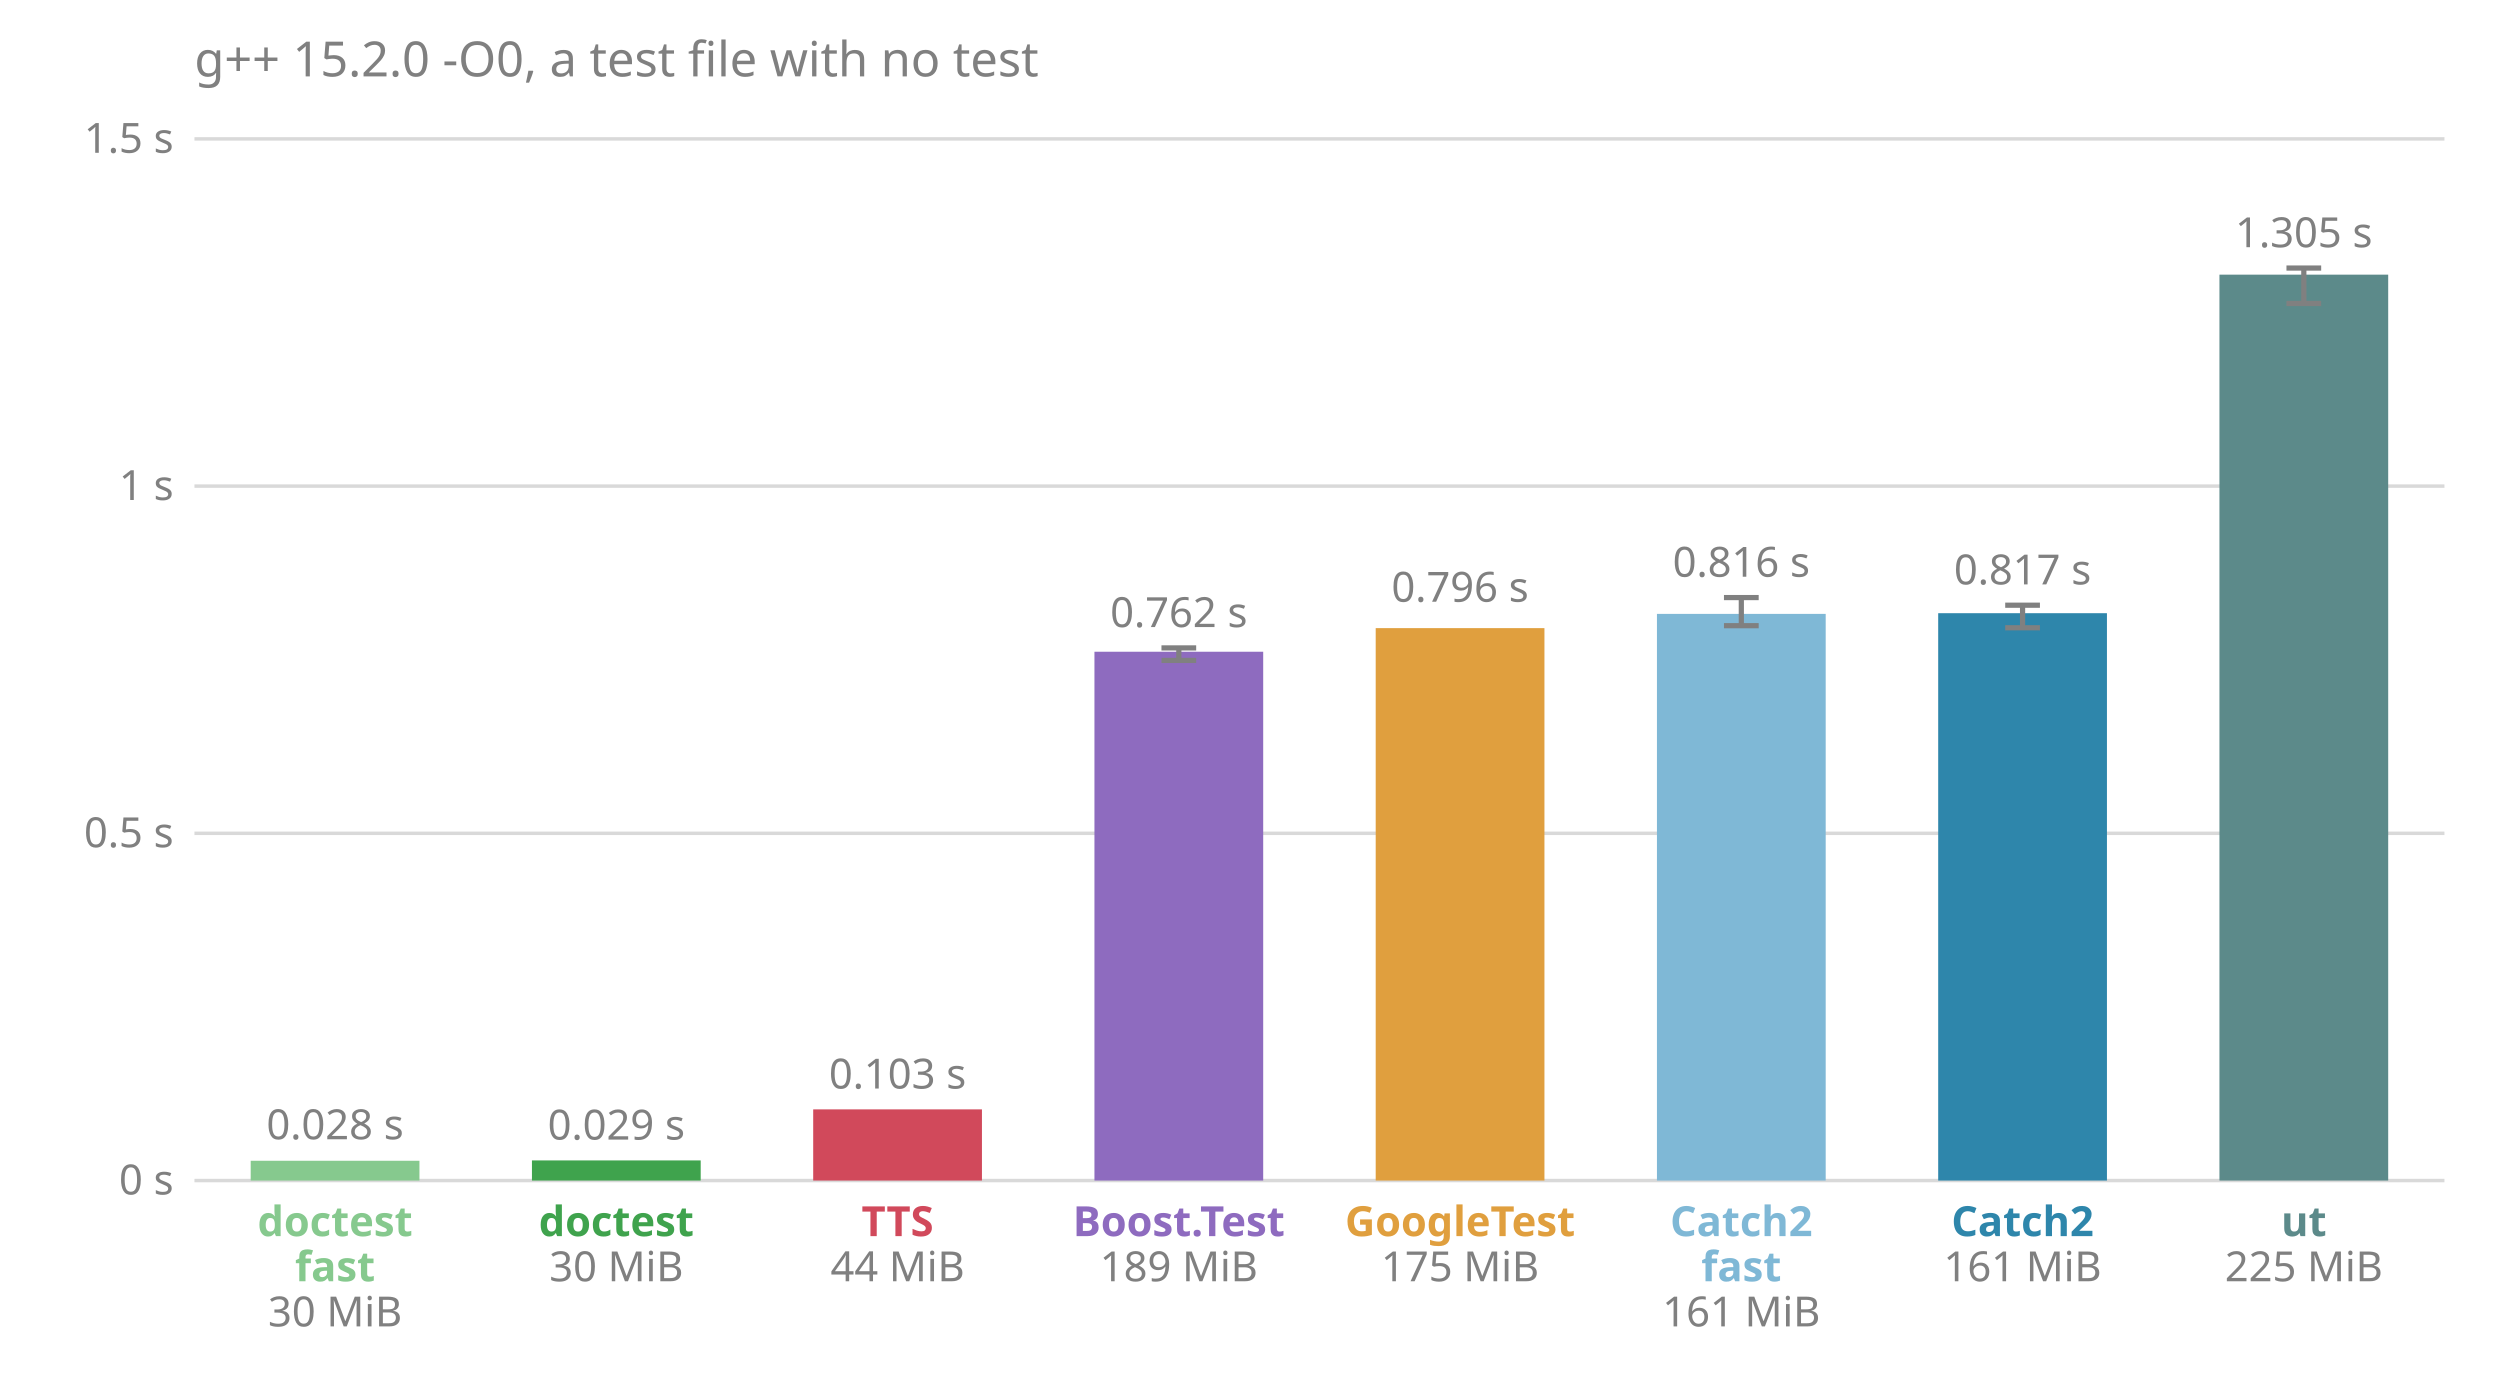
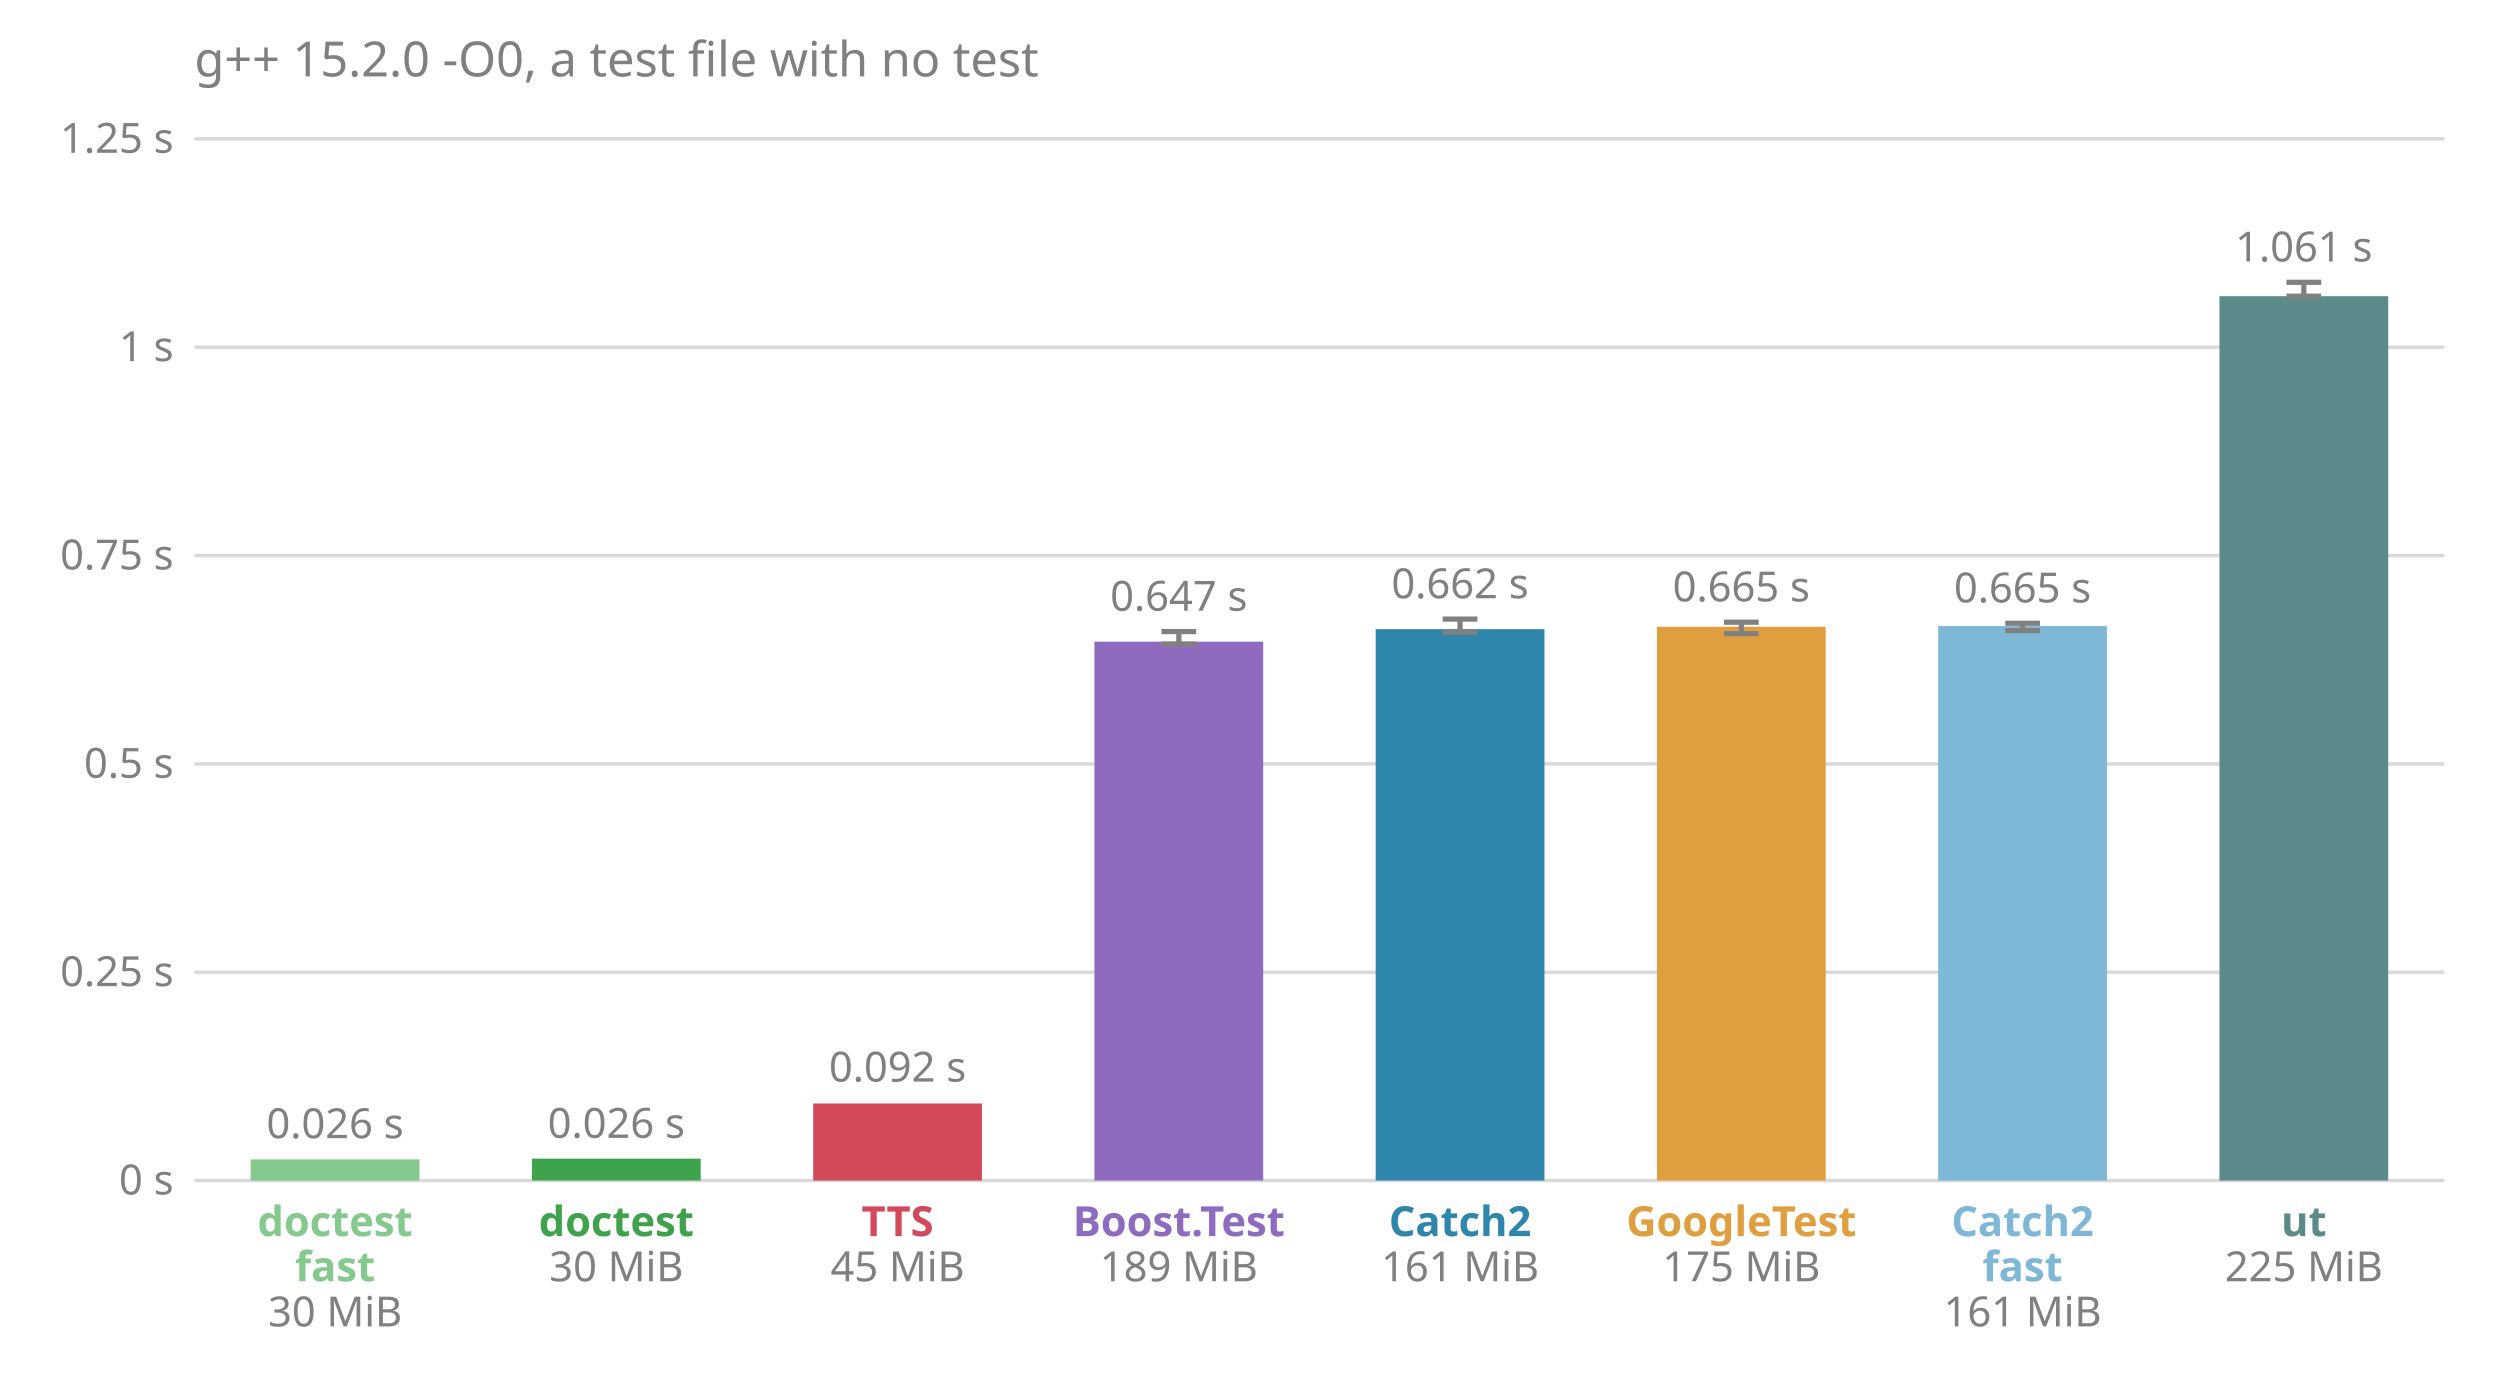
<svg xmlns="http://www.w3.org/2000/svg" viewBox="0 0 720 400" font-family="sans-serif" font-size="12">
  <text x="56.0" y="22.0" fill="#808080" font-size="14">g++ 15.2.0 -O0, a test file with no test</text>
  <line x1="56.0" x2="704.0" y1="340.0" y2="340.0" stroke="#808080" stroke-opacity="0.3" />
  <text x="50.0" y="344.0" fill="#808080" text-anchor="end">0 s</text>
-   <line x1="56.0" x2="704.0" y1="240.0" y2="240.0" stroke="#808080" stroke-opacity="0.3" />
-   <text x="50.0" y="244.0" fill="#808080" text-anchor="end">0.5 s</text>
-   <line x1="56.0" x2="704.0" y1="140.0" y2="140.0" stroke="#808080" stroke-opacity="0.3" />
-   <text x="50.0" y="144.0" fill="#808080" text-anchor="end">1 s</text>
+   <line x1="56.0" x2="704.0" y1="280.0" y2="280.0" stroke="#808080" stroke-opacity="0.3" />
+   <text x="50.0" y="284.0" fill="#808080" text-anchor="end">0.25 s</text>
+   <line x1="56.0" x2="704.0" y1="220.0" y2="220.0" stroke="#808080" stroke-opacity="0.3" />
+   <text x="50.0" y="224.0" fill="#808080" text-anchor="end">0.5 s</text>
+   <line x1="56.0" x2="704.0" y1="160.0" y2="160.0" stroke="#808080" stroke-opacity="0.3" />
+   <text x="50.0" y="164.0" fill="#808080" text-anchor="end">0.75 s</text>
+   <line x1="56.0" x2="704.0" y1="100.0" y2="100.0" stroke="#808080" stroke-opacity="0.3" />
+   <text x="50.0" y="104.0" fill="#808080" text-anchor="end">1 s</text>
  <line x1="56.0" x2="704.0" y1="40.0" y2="40.0" stroke="#808080" stroke-opacity="0.3" />
-   <text x="50.0" y="44.0" fill="#808080" text-anchor="end">1.5 s</text>
-   <rect x="72.2" y="334.3" width="48.6" height="5.7" fill="#86c98e" />
-   <text x="96.5" y="328.1" fill="#808080" text-anchor="middle">0.028 s</text>
+   <text x="50.0" y="44.0" fill="#808080" text-anchor="end">1.25 s</text>
+   <rect x="72.2" y="333.9" width="48.6" height="6.1" fill="#86c98e" />
+   <text x="96.5" y="327.8" fill="#808080" text-anchor="middle">0.026 s</text>
  <text x="96.5" y="356.0" fill="#86c98e" font-weight="bold" text-anchor="middle">doctest</text>
  <text x="96.5" y="369.0" fill="#86c98e" font-weight="bold" text-anchor="middle">fast</text>
  <text x="96.5" y="382.0" fill="#808080" text-anchor="middle">30 MiB</text>
-   <rect x="153.2" y="334.2" width="48.6" height="5.8" fill="#3fa34d" />
-   <text x="177.5" y="328.2" fill="#808080" text-anchor="middle">0.029 s</text>
+   <rect x="153.2" y="333.7" width="48.6" height="6.3" fill="#3fa34d" />
+   <text x="177.5" y="327.7" fill="#808080" text-anchor="middle">0.026 s</text>
  <text x="177.5" y="356.0" fill="#3fa34d" font-weight="bold" text-anchor="middle">doctest</text>
  <text x="177.5" y="369.0" fill="#808080" text-anchor="middle">30 MiB</text>
-   <rect x="234.2" y="319.5" width="48.6" height="20.5" fill="#d1495b" />
-   <text x="258.5" y="313.5" fill="#808080" text-anchor="middle">0.103 s</text>
+   <rect x="234.2" y="317.8" width="48.6" height="22.2" fill="#d1495b" />
+   <text x="258.5" y="311.5" fill="#808080" text-anchor="middle">0.092 s</text>
  <text x="258.5" y="356.0" fill="#d1495b" font-weight="bold" text-anchor="middle">TTS</text>
-   <text x="258.5" y="369.0" fill="#808080" text-anchor="middle">44 MiB</text>
-   <rect x="315.2" y="187.7" width="48.6" height="152.3" fill="#8e6bbf" />
-   <line x1="339.5" x2="339.5" y1="190.2" y2="186.6" stroke="#808080" stroke-width="1.5" />
-   <line x1="334.5" x2="344.5" y1="190.2" y2="190.2" stroke="#808080" stroke-width="1.5" />
-   <line x1="334.5" x2="344.5" y1="186.6" y2="186.6" stroke="#808080" stroke-width="1.5" />
-   <text x="339.5" y="180.6" fill="#808080" text-anchor="middle">0.762 s</text>
+   <text x="258.5" y="369.0" fill="#808080" text-anchor="middle">45 MiB</text>
+   <rect x="315.2" y="184.8" width="48.6" height="155.2" fill="#8e6bbf" />
+   <line x1="339.5" x2="339.5" y1="185.5" y2="181.9" stroke="#808080" stroke-width="1.5" />
+   <line x1="334.5" x2="344.5" y1="185.5" y2="185.5" stroke="#808080" stroke-width="1.5" />
+   <line x1="334.5" x2="344.5" y1="181.9" y2="181.9" stroke="#808080" stroke-width="1.5" />
+   <text x="339.5" y="175.9" fill="#808080" text-anchor="middle">0.647 s</text>
  <text x="339.5" y="356.0" fill="#8e6bbf" font-weight="bold" text-anchor="middle">Boost.Test</text>
  <text x="339.5" y="369.0" fill="#808080" text-anchor="middle">189 MiB</text>
-   <rect x="396.2" y="180.9" width="48.6" height="159.1" fill="#e09f3e" />
-   <text x="420.5" y="173.3" fill="#808080" text-anchor="middle">0.796 s</text>
-   <text x="420.5" y="356.0" fill="#e09f3e" font-weight="bold" text-anchor="middle">GoogleTest</text>
-   <text x="420.5" y="369.0" fill="#808080" text-anchor="middle">175 MiB</text>
-   <rect x="477.2" y="176.8" width="48.6" height="163.2" fill="#7fb8d6" />
-   <line x1="501.5" x2="501.5" y1="180.2" y2="172.1" stroke="#808080" stroke-width="1.5" />
-   <line x1="496.5" x2="506.5" y1="180.2" y2="180.2" stroke="#808080" stroke-width="1.5" />
-   <line x1="496.5" x2="506.5" y1="172.1" y2="172.1" stroke="#808080" stroke-width="1.5" />
-   <text x="501.5" y="166.1" fill="#808080" text-anchor="middle">0.816 s</text>
-   <text x="501.5" y="356.0" fill="#7fb8d6" font-weight="bold" text-anchor="middle">Catch2</text>
-   <text x="501.5" y="369.0" fill="#7fb8d6" font-weight="bold" text-anchor="middle">fast</text>
-   <text x="501.5" y="382.0" fill="#808080" text-anchor="middle">161 MiB</text>
-   <rect x="558.2" y="176.6" width="48.6" height="163.4" fill="#2e86ab" />
-   <line x1="582.5" x2="582.5" y1="180.8" y2="174.3" stroke="#808080" stroke-width="1.5" />
-   <line x1="577.5" x2="587.5" y1="180.8" y2="180.8" stroke="#808080" stroke-width="1.5" />
-   <line x1="577.5" x2="587.5" y1="174.3" y2="174.3" stroke="#808080" stroke-width="1.5" />
-   <text x="582.5" y="168.3" fill="#808080" text-anchor="middle">0.817 s</text>
-   <text x="582.5" y="356.0" fill="#2e86ab" font-weight="bold" text-anchor="middle">Catch2</text>
-   <text x="582.5" y="369.0" fill="#808080" text-anchor="middle">161 MiB</text>
-   <rect x="639.2" y="79.1" width="48.6" height="260.9" fill="#5c8a8a" />
-   <line x1="663.5" x2="663.5" y1="87.4" y2="77.2" stroke="#808080" stroke-width="1.5" />
-   <line x1="658.5" x2="668.5" y1="87.4" y2="87.4" stroke="#808080" stroke-width="1.5" />
-   <line x1="658.5" x2="668.5" y1="77.2" y2="77.2" stroke="#808080" stroke-width="1.5" />
-   <text x="663.5" y="71.2" fill="#808080" text-anchor="middle">1.305 s</text>
+   <rect x="396.2" y="181.2" width="48.6" height="158.8" fill="#2e86ab" />
+   <line x1="420.5" x2="420.5" y1="182.1" y2="178.3" stroke="#808080" stroke-width="1.5" />
+   <line x1="415.5" x2="425.5" y1="182.1" y2="182.1" stroke="#808080" stroke-width="1.5" />
+   <line x1="415.5" x2="425.5" y1="178.3" y2="178.3" stroke="#808080" stroke-width="1.5" />
+   <text x="420.5" y="172.3" fill="#808080" text-anchor="middle">0.662 s</text>
+   <text x="420.5" y="356.0" fill="#2e86ab" font-weight="bold" text-anchor="middle">Catch2</text>
+   <text x="420.5" y="369.0" fill="#808080" text-anchor="middle">161 MiB</text>
+   <rect x="477.2" y="180.5" width="48.6" height="159.5" fill="#e09f3e" />
+   <line x1="501.5" x2="501.5" y1="182.5" y2="179.2" stroke="#808080" stroke-width="1.5" />
+   <line x1="496.5" x2="506.5" y1="182.5" y2="182.5" stroke="#808080" stroke-width="1.5" />
+   <line x1="496.5" x2="506.5" y1="179.2" y2="179.2" stroke="#808080" stroke-width="1.5" />
+   <text x="501.5" y="173.2" fill="#808080" text-anchor="middle">0.665 s</text>
+   <text x="501.5" y="356.0" fill="#e09f3e" font-weight="bold" text-anchor="middle">GoogleTest</text>
+   <text x="501.5" y="369.0" fill="#808080" text-anchor="middle">175 MiB</text>
+   <rect x="558.2" y="180.3" width="48.6" height="159.7" fill="#7fb8d6" />
+   <line x1="582.5" x2="582.5" y1="181.6" y2="179.5" stroke="#808080" stroke-width="1.5" />
+   <line x1="577.5" x2="587.5" y1="181.6" y2="181.6" stroke="#808080" stroke-width="1.5" />
+   <line x1="577.5" x2="587.5" y1="179.5" y2="179.5" stroke="#808080" stroke-width="1.5" />
+   <text x="582.5" y="173.5" fill="#808080" text-anchor="middle">0.665 s</text>
+   <text x="582.5" y="356.0" fill="#7fb8d6" font-weight="bold" text-anchor="middle">Catch2</text>
+   <text x="582.5" y="369.0" fill="#7fb8d6" font-weight="bold" text-anchor="middle">fast</text>
+   <text x="582.5" y="382.0" fill="#808080" text-anchor="middle">161 MiB</text>
+   <rect x="639.2" y="85.3" width="48.6" height="254.7" fill="#5c8a8a" />
+   <line x1="663.5" x2="663.5" y1="85.3" y2="81.3" stroke="#808080" stroke-width="1.5" />
+   <line x1="658.5" x2="668.5" y1="85.3" y2="85.3" stroke="#808080" stroke-width="1.5" />
+   <line x1="658.5" x2="668.5" y1="81.3" y2="81.3" stroke="#808080" stroke-width="1.5" />
+   <text x="663.5" y="75.3" fill="#808080" text-anchor="middle">1.061 s</text>
  <text x="663.5" y="356.0" fill="#5c8a8a" font-weight="bold" text-anchor="middle">ut</text>
  <text x="663.5" y="369.0" fill="#808080" text-anchor="middle">225 MiB</text>
</svg>
